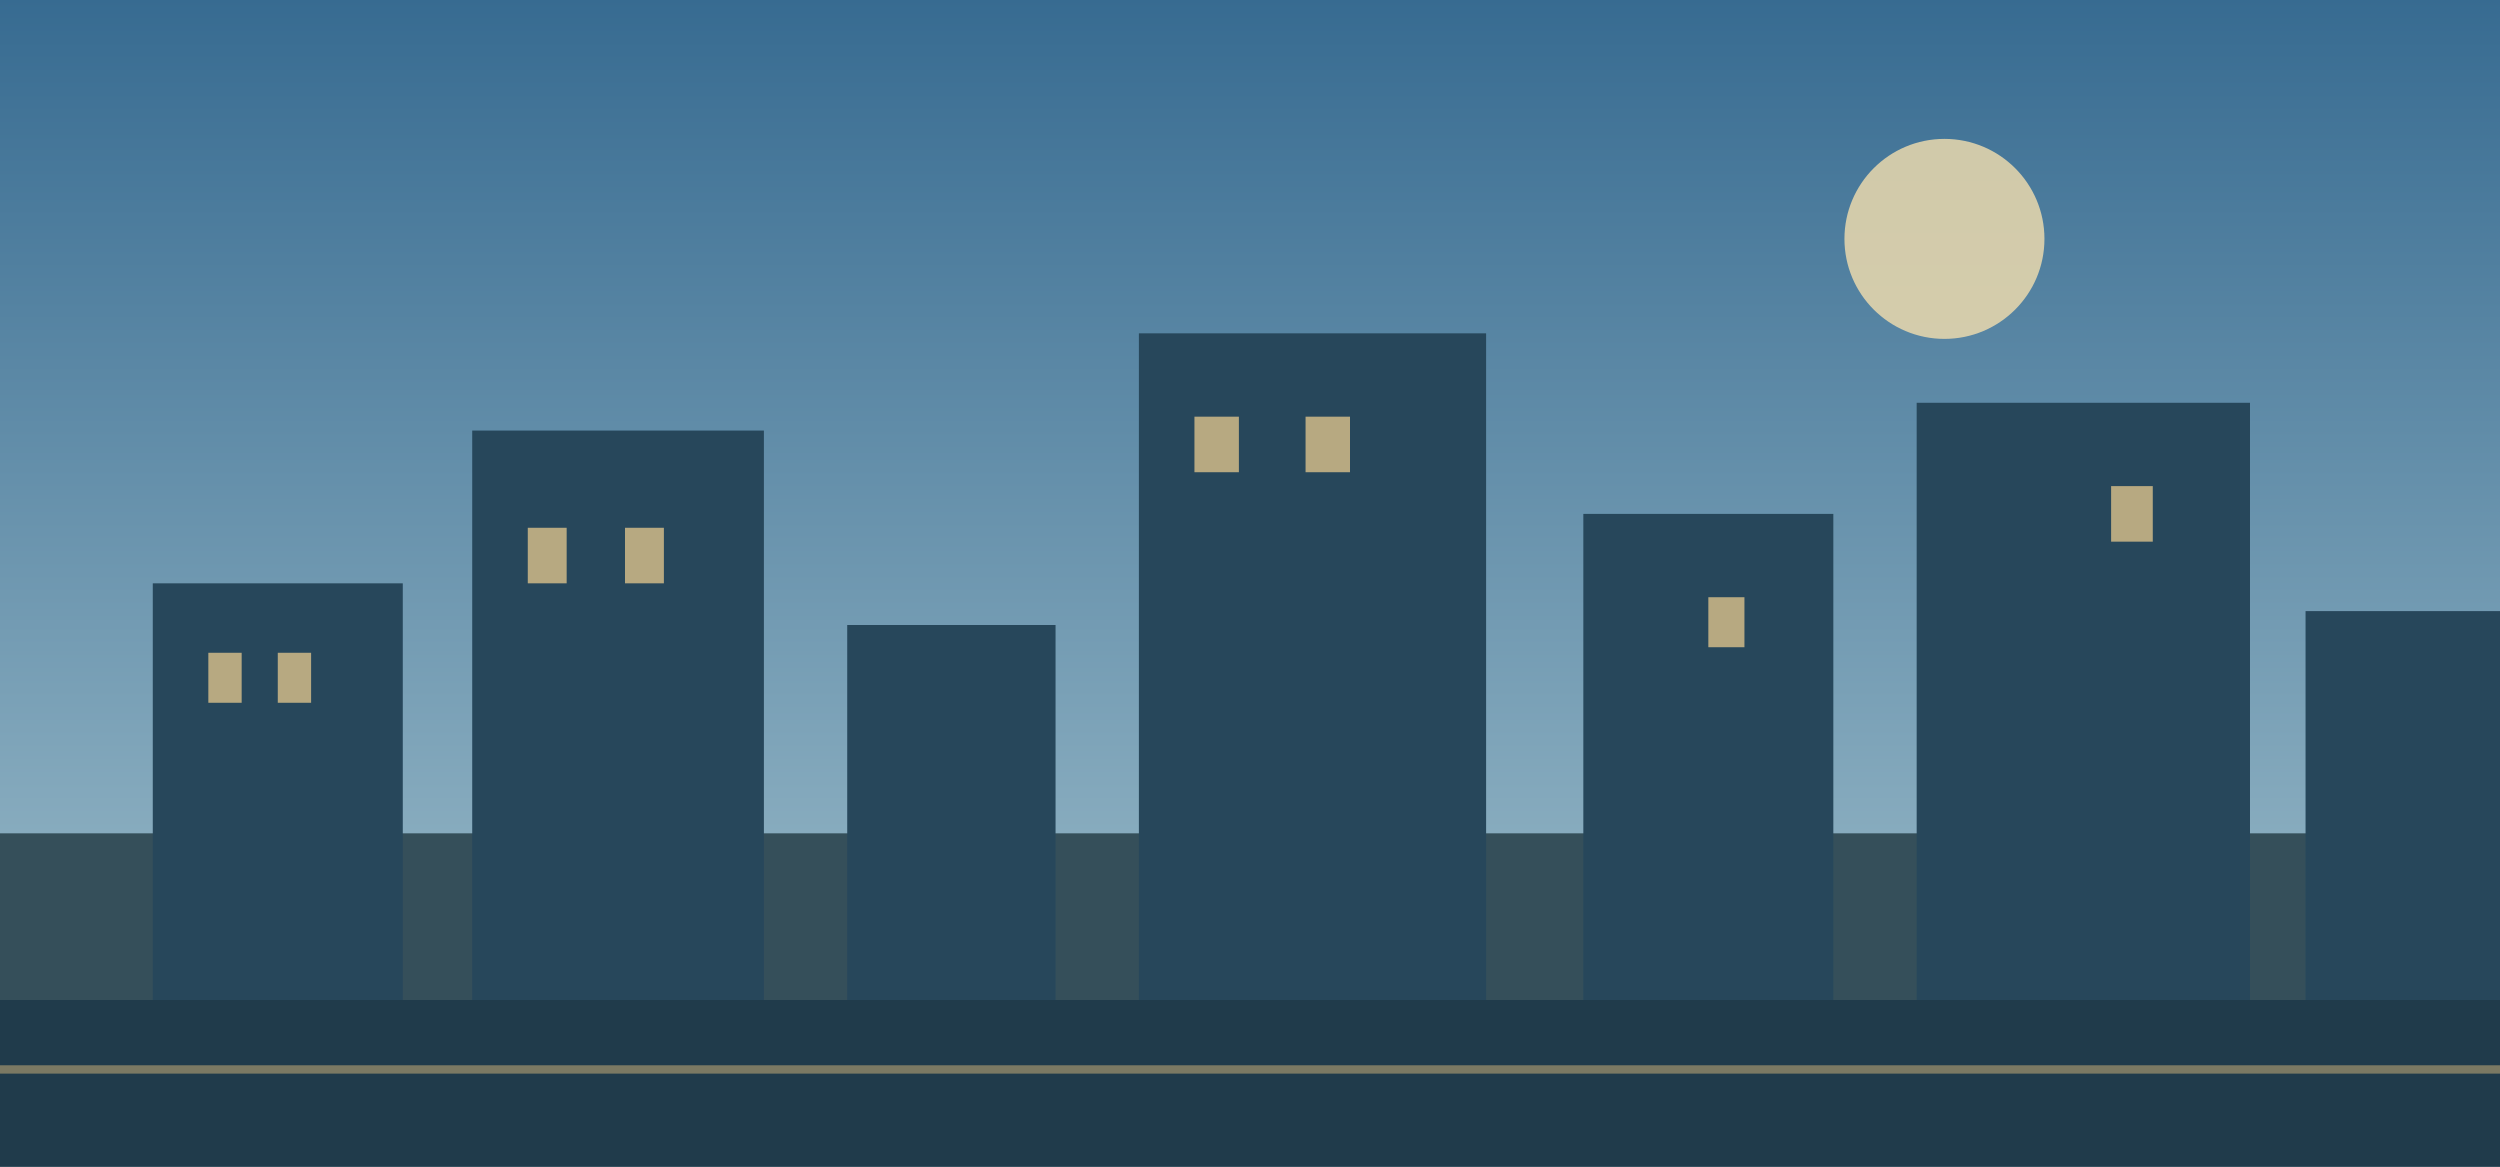
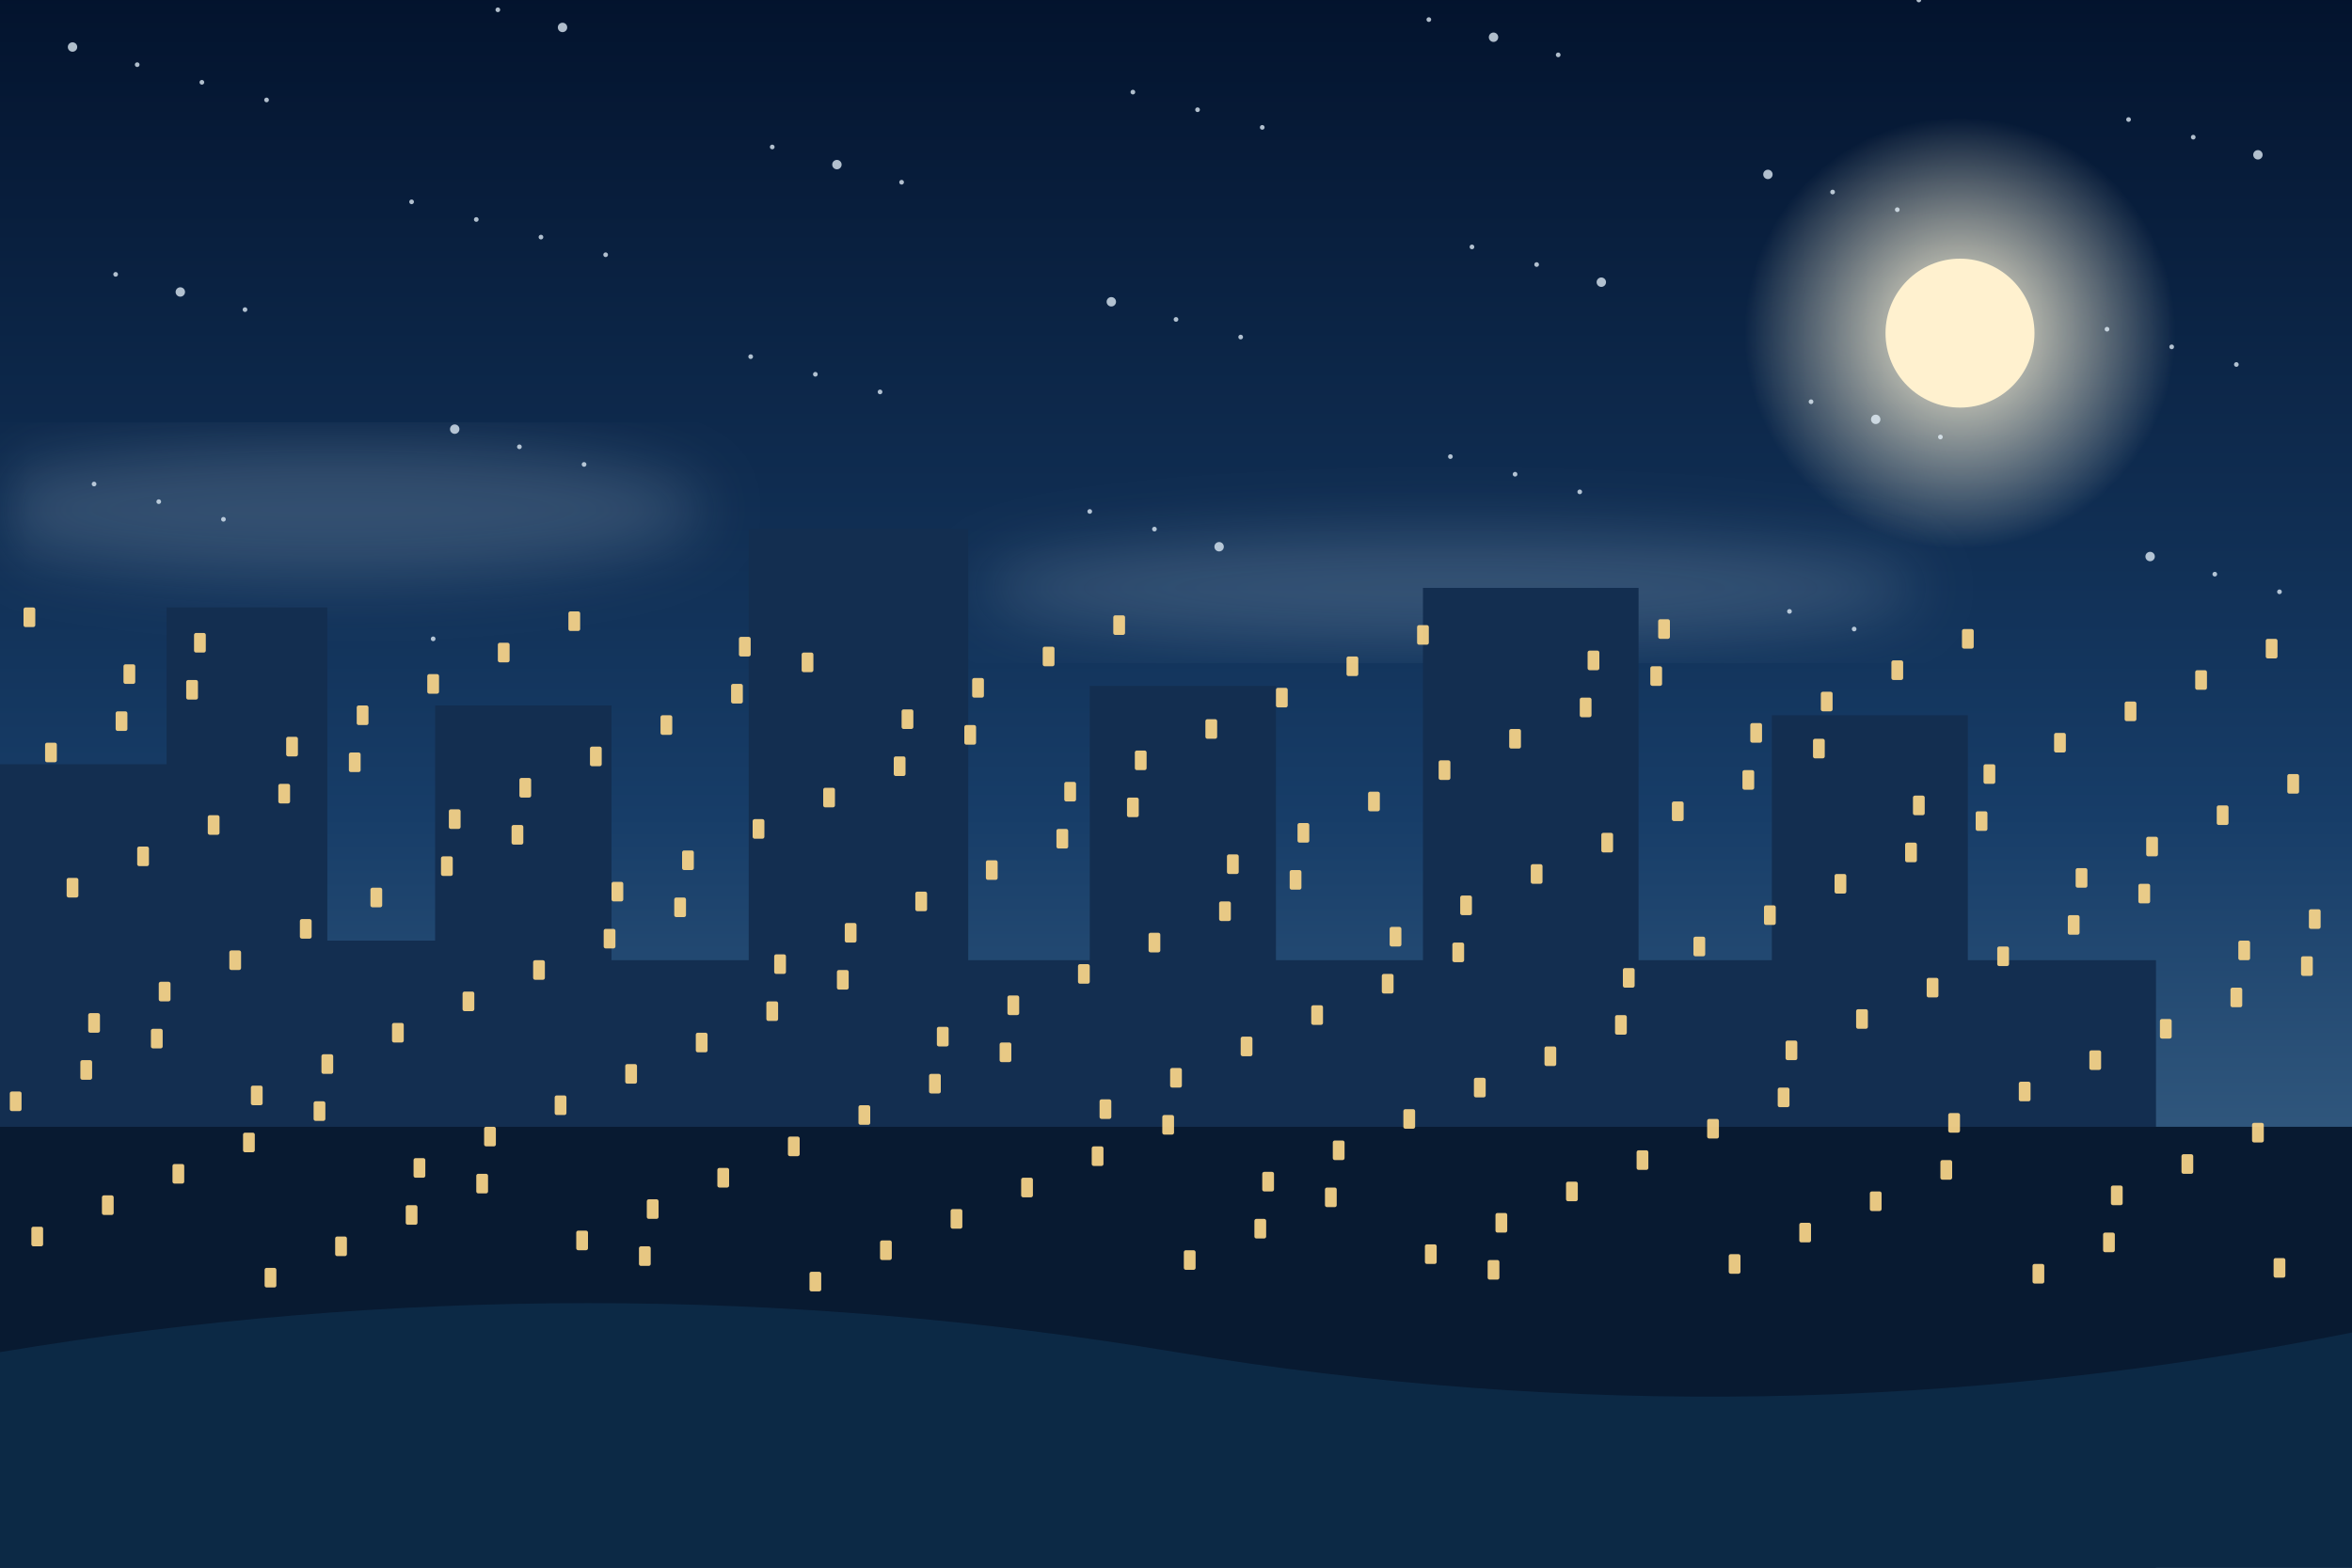
- <svg xmlns="http://www.w3.org/2000/svg" viewBox="0 0 900 420" preserveAspectRatio="xMidYMid slice">
+ <svg xmlns="http://www.w3.org/2000/svg" viewBox="0 0 1200 800" preserveAspectRatio="xMidYMid slice">
  <defs>
    <linearGradient id="sky" x2="0" y2="1">
-       <stop stop-color="#376b91" />
-       <stop offset="1" stop-color="#a7c5d0" />
+       <stop stop-color="#03132d" />
+       <stop offset=".52" stop-color="#173d68" />
+       <stop offset="1" stop-color="#527a99" />
    </linearGradient>
-     <linearGradient id="water" x2="0" y2="1">
-       <stop stop-color="#277b9a" />
-       <stop offset="1" stop-color="#123e61" />
+     <linearGradient id="front" x2="0" y2="1">
+       <stop stop-color="#315b7d" />
+       <stop offset="1" stop-color="#081d36" />
    </linearGradient>
-     <linearGradient id="land" x2="0" y2="1">
-       <stop stop-color="#527b72" />
-       <stop offset="1" stop-color="#203d42" />
-     </linearGradient>
+     <radialGradient id="moon">
+       <stop stop-color="#fff6d9" />
+       <stop offset="1" stop-color="#fff6d9" stop-opacity="0" />
+     </radialGradient>
+     <filter id="blur">
+       <feGaussianBlur stdDeviation="16" />
+     </filter>
  </defs>
-   <rect width="900" height="420" fill="url(#sky)" />
-   <circle cx="700" cy="86" r="36" fill="#f4dfae" opacity=".8" />
-   <path d="M0 300h900v120H0Z" fill="#354f5a" />
-   <g fill="#27475b">
-     <path d="M55 210h90v150H55zM170 155h105v205H170zM305 225h75v135h-75zM410 120h125v240H410zM570 185h90v175h-90zM690 145h120v215H690zM830 220h70v140h-70z" />
+   <rect width="1200" height="800" fill="url(#sky)" />
+   <circle cx="1000" cy="170" r="110" fill="url(#moon)" />
+   <circle cx="1000" cy="170" r="38" fill="#fff1cf" />
+   <circle cx="37" cy="24" r="2.4" fill="#e9f5ff" opacity=".75" />
+   <circle cx="210" cy="103" r="1.2" fill="#e9f5ff" opacity=".75" />
+   <circle cx="383" cy="182" r="1.2" fill="#e9f5ff" opacity=".75" />
+   <circle cx="556" cy="261" r="1.2" fill="#e9f5ff" opacity=".75" />
+   <circle cx="729" cy="10" r="1.2" fill="#e9f5ff" opacity=".75" />
+   <circle cx="902" cy="89" r="2.4" fill="#e9f5ff" opacity=".75" />
+   <circle cx="1075" cy="168" r="1.2" fill="#e9f5ff" opacity=".75" />
+   <circle cx="48" cy="247" r="1.2" fill="#e9f5ff" opacity=".75" />
+   <circle cx="221" cy="326" r="1.2" fill="#e9f5ff" opacity=".75" />
+   <circle cx="394" cy="75" r="1.2" fill="#e9f5ff" opacity=".75" />
+   <circle cx="567" cy="154" r="2.4" fill="#e9f5ff" opacity=".75" />
+   <circle cx="740" cy="233" r="1.2" fill="#e9f5ff" opacity=".75" />
+   <circle cx="913" cy="312" r="1.2" fill="#e9f5ff" opacity=".75" />
+   <circle cx="1086" cy="61" r="1.2" fill="#e9f5ff" opacity=".75" />
+   <circle cx="59" cy="140" r="1.2" fill="#e9f5ff" opacity=".75" />
+   <circle cx="232" cy="219" r="2.4" fill="#e9f5ff" opacity=".75" />
+   <circle cx="405" cy="298" r="1.2" fill="#e9f5ff" opacity=".75" />
+   <circle cx="578" cy="47" r="1.2" fill="#e9f5ff" opacity=".75" />
+   <circle cx="751" cy="126" r="1.2" fill="#e9f5ff" opacity=".75" />
+   <circle cx="924" cy="205" r="1.2" fill="#e9f5ff" opacity=".75" />
+   <circle cx="1097" cy="284" r="2.4" fill="#e9f5ff" opacity=".75" />
+   <circle cx="70" cy="33" r="1.2" fill="#e9f5ff" opacity=".75" />
+   <circle cx="243" cy="112" r="1.2" fill="#e9f5ff" opacity=".75" />
+   <circle cx="416" cy="191" r="1.2" fill="#e9f5ff" opacity=".75" />
+   <circle cx="589" cy="270" r="1.2" fill="#e9f5ff" opacity=".75" />
+   <circle cx="762" cy="19" r="2.4" fill="#e9f5ff" opacity=".75" />
+   <circle cx="935" cy="98" r="1.2" fill="#e9f5ff" opacity=".75" />
+   <circle cx="1108" cy="177" r="1.2" fill="#e9f5ff" opacity=".75" />
+   <circle cx="81" cy="256" r="1.2" fill="#e9f5ff" opacity=".75" />
+   <circle cx="254" cy="5" r="1.2" fill="#e9f5ff" opacity=".75" />
+   <circle cx="427" cy="84" r="2.4" fill="#e9f5ff" opacity=".75" />
+   <circle cx="600" cy="163" r="1.2" fill="#e9f5ff" opacity=".75" />
+   <circle cx="773" cy="242" r="1.2" fill="#e9f5ff" opacity=".75" />
+   <circle cx="946" cy="321" r="1.2" fill="#e9f5ff" opacity=".75" />
+   <circle cx="1119" cy="70" r="1.2" fill="#e9f5ff" opacity=".75" />
+   <circle cx="92" cy="149" r="2.4" fill="#e9f5ff" opacity=".75" />
+   <circle cx="265" cy="228" r="1.2" fill="#e9f5ff" opacity=".75" />
+   <circle cx="438" cy="307" r="1.2" fill="#e9f5ff" opacity=".75" />
+   <circle cx="611" cy="56" r="1.2" fill="#e9f5ff" opacity=".75" />
+   <circle cx="784" cy="135" r="1.2" fill="#e9f5ff" opacity=".75" />
+   <circle cx="957" cy="214" r="2.4" fill="#e9f5ff" opacity=".75" />
+   <circle cx="1130" cy="293" r="1.2" fill="#e9f5ff" opacity=".75" />
+   <circle cx="103" cy="42" r="1.2" fill="#e9f5ff" opacity=".75" />
+   <circle cx="276" cy="121" r="1.2" fill="#e9f5ff" opacity=".75" />
+   <circle cx="449" cy="200" r="1.2" fill="#e9f5ff" opacity=".75" />
+   <circle cx="622" cy="279" r="2.4" fill="#e9f5ff" opacity=".75" />
+   <circle cx="795" cy="28" r="1.2" fill="#e9f5ff" opacity=".75" />
+   <circle cx="968" cy="107" r="1.2" fill="#e9f5ff" opacity=".75" />
+   <circle cx="1141" cy="186" r="1.2" fill="#e9f5ff" opacity=".75" />
+   <circle cx="114" cy="265" r="1.2" fill="#e9f5ff" opacity=".75" />
+   <circle cx="287" cy="14" r="2.4" fill="#e9f5ff" opacity=".75" />
+   <circle cx="460" cy="93" r="1.2" fill="#e9f5ff" opacity=".75" />
+   <circle cx="633" cy="172" r="1.2" fill="#e9f5ff" opacity=".75" />
+   <circle cx="806" cy="251" r="1.2" fill="#e9f5ff" opacity=".75" />
+   <circle cx="979" cy="0" r="1.2" fill="#e9f5ff" opacity=".75" />
+   <circle cx="1152" cy="79" r="2.4" fill="#e9f5ff" opacity=".75" />
+   <circle cx="125" cy="158" r="1.2" fill="#e9f5ff" opacity=".75" />
+   <circle cx="298" cy="237" r="1.2" fill="#e9f5ff" opacity=".75" />
+   <circle cx="471" cy="316" r="1.2" fill="#e9f5ff" opacity=".75" />
+   <circle cx="644" cy="65" r="1.2" fill="#e9f5ff" opacity=".75" />
+   <circle cx="817" cy="144" r="2.4" fill="#e9f5ff" opacity=".75" />
+   <circle cx="990" cy="223" r="1.2" fill="#e9f5ff" opacity=".75" />
+   <circle cx="1163" cy="302" r="1.2" fill="#e9f5ff" opacity=".75" />
+   <circle cx="136" cy="51" r="1.2" fill="#e9f5ff" opacity=".75" />
+   <circle cx="309" cy="130" r="1.2" fill="#e9f5ff" opacity=".75" />
+   <g fill="#d5e8f7" opacity=".18" filter="url(#blur)">
+     <ellipse cx="170" cy="260" rx="190" ry="34" />
+     <ellipse cx="740" cy="300" rx="240" ry="28" />
  </g>
-   <g fill="#e7c98d" opacity=".75">
-     <path d="M75 235h12v18H75zm25 0h12v18h-12zm90-45h14v20h-14zm35 0h14v20h-14zm205-40h16v20h-16zm40 0h16v20h-16zm145 65h13v18h-13zm145-40h15v20h-15z" />
+   <path d="M0 490V390h85v-80h82v170h55V360h90v130h70V270h112v220h62V350h95v140h75V300h110v190h68V365h100v125h96v310H0Z" fill="#132e50" />
+   <path d="M0 575H1200V800H0Z" fill="#081a31" />
+   <g fill="#ffd98b">
+     <rect x="12" y="310" width="6" height="10" rx="1" opacity=".9" />
+     <rect x="95" y="347" width="6" height="10" rx="1" opacity=".9" />
+     <rect x="178" y="384" width="6" height="10" rx="1" opacity=".9" />
+     <rect x="261" y="421" width="6" height="10" rx="1" opacity=".9" />
+     <rect x="344" y="458" width="6" height="10" rx="1" opacity=".9" />
+     <rect x="427" y="495" width="6" height="10" rx="1" opacity=".9" />
+     <rect x="510" y="532" width="6" height="10" rx="1" opacity=".9" />
+     <rect x="593" y="569" width="6" height="10" rx="1" opacity=".9" />
+     <rect x="676" y="606" width="6" height="10" rx="1" opacity=".9" />
+     <rect x="759" y="643" width="6" height="10" rx="1" opacity=".9" />
+     <rect x="842" y="340" width="6" height="10" rx="1" opacity=".9" />
+     <rect x="925" y="377" width="6" height="10" rx="1" opacity=".9" />
+     <rect x="1008" y="414" width="6" height="10" rx="1" opacity=".9" />
+     <rect x="1091" y="451" width="6" height="10" rx="1" opacity=".9" />
+     <rect x="1174" y="488" width="6" height="10" rx="1" opacity=".9" />
+     <rect x="77" y="525" width="6" height="10" rx="1" opacity=".9" />
+     <rect x="160" y="562" width="6" height="10" rx="1" opacity=".9" />
+     <rect x="243" y="599" width="6" height="10" rx="1" opacity=".9" />
+     <rect x="326" y="636" width="6" height="10" rx="1" opacity=".9" />
+     <rect x="409" y="333" width="6" height="10" rx="1" opacity=".9" />
+     <rect x="492" y="370" width="6" height="10" rx="1" opacity=".9" />
+     <rect x="575" y="407" width="6" height="10" rx="1" opacity=".9" />
+     <rect x="658" y="444" width="6" height="10" rx="1" opacity=".9" />
+     <rect x="741" y="481" width="6" height="10" rx="1" opacity=".9" />
+     <rect x="824" y="518" width="6" height="10" rx="1" opacity=".9" />
+     <rect x="907" y="555" width="6" height="10" rx="1" opacity=".9" />
+     <rect x="990" y="592" width="6" height="10" rx="1" opacity=".9" />
+     <rect x="1073" y="629" width="6" height="10" rx="1" opacity=".9" />
+     <rect x="1156" y="326" width="6" height="10" rx="1" opacity=".9" />
+     <rect x="59" y="363" width="6" height="10" rx="1" opacity=".9" />
+     <rect x="142" y="400" width="6" height="10" rx="1" opacity=".9" />
+     <rect x="225" y="437" width="6" height="10" rx="1" opacity=".9" />
+     <rect x="308" y="474" width="6" height="10" rx="1" opacity=".9" />
+     <rect x="391" y="511" width="6" height="10" rx="1" opacity=".9" />
+     <rect x="474" y="548" width="6" height="10" rx="1" opacity=".9" />
+     <rect x="557" y="585" width="6" height="10" rx="1" opacity=".9" />
+     <rect x="640" y="622" width="6" height="10" rx="1" opacity=".9" />
+     <rect x="723" y="319" width="6" height="10" rx="1" opacity=".9" />
+     <rect x="806" y="356" width="6" height="10" rx="1" opacity=".9" />
+     <rect x="889" y="393" width="6" height="10" rx="1" opacity=".9" />
+     <rect x="972" y="430" width="6" height="10" rx="1" opacity=".9" />
+     <rect x="1055" y="467" width="6" height="10" rx="1" opacity=".9" />
+     <rect x="1138" y="504" width="6" height="10" rx="1" opacity=".9" />
+     <rect x="41" y="541" width="6" height="10" rx="1" opacity=".9" />
+     <rect x="124" y="578" width="6" height="10" rx="1" opacity=".9" />
+     <rect x="207" y="615" width="6" height="10" rx="1" opacity=".9" />
+     <rect x="290" y="312" width="6" height="10" rx="1" opacity=".9" />
+     <rect x="373" y="349" width="6" height="10" rx="1" opacity=".9" />
+     <rect x="456" y="386" width="6" height="10" rx="1" opacity=".9" />
+     <rect x="539" y="423" width="6" height="10" rx="1" opacity=".9" />
+     <rect x="622" y="460" width="6" height="10" rx="1" opacity=".9" />
+     <rect x="705" y="497" width="6" height="10" rx="1" opacity=".9" />
+     <rect x="788" y="534" width="6" height="10" rx="1" opacity=".9" />
+     <rect x="871" y="571" width="6" height="10" rx="1" opacity=".9" />
+     <rect x="954" y="608" width="6" height="10" rx="1" opacity=".9" />
+     <rect x="1037" y="645" width="6" height="10" rx="1" opacity=".9" />
+     <rect x="1120" y="342" width="6" height="10" rx="1" opacity=".9" />
+     <rect x="23" y="379" width="6" height="10" rx="1" opacity=".9" />
+     <rect x="106" y="416" width="6" height="10" rx="1" opacity=".9" />
+     <rect x="189" y="453" width="6" height="10" rx="1" opacity=".9" />
+     <rect x="272" y="490" width="6" height="10" rx="1" opacity=".9" />
+     <rect x="355" y="527" width="6" height="10" rx="1" opacity=".9" />
+     <rect x="438" y="564" width="6" height="10" rx="1" opacity=".9" />
+     <rect x="521" y="601" width="6" height="10" rx="1" opacity=".9" />
+     <rect x="604" y="638" width="6" height="10" rx="1" opacity=".9" />
+     <rect x="687" y="335" width="6" height="10" rx="1" opacity=".9" />
+     <rect x="770" y="372" width="6" height="10" rx="1" opacity=".9" />
+     <rect x="853" y="409" width="6" height="10" rx="1" opacity=".9" />
+     <rect x="936" y="446" width="6" height="10" rx="1" opacity=".9" />
+     <rect x="1019" y="483" width="6" height="10" rx="1" opacity=".9" />
+     <rect x="1102" y="520" width="6" height="10" rx="1" opacity=".9" />
+     <rect x="5" y="557" width="6" height="10" rx="1" opacity=".9" />
+     <rect x="88" y="594" width="6" height="10" rx="1" opacity=".9" />
+     <rect x="171" y="631" width="6" height="10" rx="1" opacity=".9" />
+     <rect x="254" y="328" width="6" height="10" rx="1" opacity=".9" />
+     <rect x="337" y="365" width="6" height="10" rx="1" opacity=".9" />
+     <rect x="420" y="402" width="6" height="10" rx="1" opacity=".9" />
+     <rect x="503" y="439" width="6" height="10" rx="1" opacity=".9" />
+     <rect x="586" y="476" width="6" height="10" rx="1" opacity=".9" />
+     <rect x="669" y="513" width="6" height="10" rx="1" opacity=".9" />
+     <rect x="752" y="550" width="6" height="10" rx="1" opacity=".9" />
+     <rect x="835" y="587" width="6" height="10" rx="1" opacity=".9" />
+     <rect x="918" y="624" width="6" height="10" rx="1" opacity=".9" />
+     <rect x="1001" y="321" width="6" height="10" rx="1" opacity=".9" />
+     <rect x="1084" y="358" width="6" height="10" rx="1" opacity=".9" />
+     <rect x="1167" y="395" width="6" height="10" rx="1" opacity=".9" />
+     <rect x="70" y="432" width="6" height="10" rx="1" opacity=".9" />
+     <rect x="153" y="469" width="6" height="10" rx="1" opacity=".9" />
+     <rect x="236" y="506" width="6" height="10" rx="1" opacity=".9" />
+     <rect x="319" y="543" width="6" height="10" rx="1" opacity=".9" />
+     <rect x="402" y="580" width="6" height="10" rx="1" opacity=".9" />
+     <rect x="485" y="617" width="6" height="10" rx="1" opacity=".9" />
+     <rect x="568" y="314" width="6" height="10" rx="1" opacity=".9" />
+     <rect x="651" y="351" width="6" height="10" rx="1" opacity=".9" />
+     <rect x="734" y="388" width="6" height="10" rx="1" opacity=".9" />
+     <rect x="817" y="425" width="6" height="10" rx="1" opacity=".9" />
+     <rect x="900" y="462" width="6" height="10" rx="1" opacity=".9" />
+     <rect x="983" y="499" width="6" height="10" rx="1" opacity=".9" />
+     <rect x="1066" y="536" width="6" height="10" rx="1" opacity=".9" />
+     <rect x="1149" y="573" width="6" height="10" rx="1" opacity=".9" />
+     <rect x="52" y="610" width="6" height="10" rx="1" opacity=".9" />
+     <rect x="135" y="647" width="6" height="10" rx="1" opacity=".9" />
+     <rect x="218" y="344" width="6" height="10" rx="1" opacity=".9" />
+     <rect x="301" y="381" width="6" height="10" rx="1" opacity=".9" />
+     <rect x="384" y="418" width="6" height="10" rx="1" opacity=".9" />
+     <rect x="467" y="455" width="6" height="10" rx="1" opacity=".9" />
+     <rect x="550" y="492" width="6" height="10" rx="1" opacity=".9" />
+     <rect x="633" y="529" width="6" height="10" rx="1" opacity=".9" />
+     <rect x="716" y="566" width="6" height="10" rx="1" opacity=".9" />
+     <rect x="799" y="603" width="6" height="10" rx="1" opacity=".9" />
+     <rect x="882" y="640" width="6" height="10" rx="1" opacity=".9" />
+     <rect x="965" y="337" width="6" height="10" rx="1" opacity=".9" />
+     <rect x="1048" y="374" width="6" height="10" rx="1" opacity=".9" />
+     <rect x="1131" y="411" width="6" height="10" rx="1" opacity=".9" />
+     <rect x="34" y="448" width="6" height="10" rx="1" opacity=".9" />
+     <rect x="117" y="485" width="6" height="10" rx="1" opacity=".9" />
+     <rect x="200" y="522" width="6" height="10" rx="1" opacity=".9" />
+     <rect x="283" y="559" width="6" height="10" rx="1" opacity=".9" />
+     <rect x="366" y="596" width="6" height="10" rx="1" opacity=".9" />
+     <rect x="449" y="633" width="6" height="10" rx="1" opacity=".9" />
+     <rect x="532" y="330" width="6" height="10" rx="1" opacity=".9" />
+     <rect x="615" y="367" width="6" height="10" rx="1" opacity=".9" />
+     <rect x="698" y="404" width="6" height="10" rx="1" opacity=".9" />
+     <rect x="781" y="441" width="6" height="10" rx="1" opacity=".9" />
+     <rect x="864" y="478" width="6" height="10" rx="1" opacity=".9" />
+     <rect x="947" y="515" width="6" height="10" rx="1" opacity=".9" />
+     <rect x="1030" y="552" width="6" height="10" rx="1" opacity=".9" />
+     <rect x="1113" y="589" width="6" height="10" rx="1" opacity=".9" />
+     <rect x="16" y="626" width="6" height="10" rx="1" opacity=".9" />
+     <rect x="99" y="323" width="6" height="10" rx="1" opacity=".9" />
+     <rect x="182" y="360" width="6" height="10" rx="1" opacity=".9" />
+     <rect x="265" y="397" width="6" height="10" rx="1" opacity=".9" />
+     <rect x="348" y="434" width="6" height="10" rx="1" opacity=".9" />
+     <rect x="431" y="471" width="6" height="10" rx="1" opacity=".9" />
+     <rect x="514" y="508" width="6" height="10" rx="1" opacity=".9" />
+     <rect x="597" y="545" width="6" height="10" rx="1" opacity=".9" />
+     <rect x="680" y="582" width="6" height="10" rx="1" opacity=".9" />
+     <rect x="763" y="619" width="6" height="10" rx="1" opacity=".9" />
+     <rect x="846" y="316" width="6" height="10" rx="1" opacity=".9" />
+     <rect x="929" y="353" width="6" height="10" rx="1" opacity=".9" />
+     <rect x="1012" y="390" width="6" height="10" rx="1" opacity=".9" />
+     <rect x="1095" y="427" width="6" height="10" rx="1" opacity=".9" />
+     <rect x="1178" y="464" width="6" height="10" rx="1" opacity=".9" />
+     <rect x="81" y="501" width="6" height="10" rx="1" opacity=".9" />
+     <rect x="164" y="538" width="6" height="10" rx="1" opacity=".9" />
+     <rect x="247" y="575" width="6" height="10" rx="1" opacity=".9" />
+     <rect x="330" y="612" width="6" height="10" rx="1" opacity=".9" />
+     <rect x="413" y="649" width="6" height="10" rx="1" opacity=".9" />
+     <rect x="496" y="346" width="6" height="10" rx="1" opacity=".9" />
+     <rect x="579" y="383" width="6" height="10" rx="1" opacity=".9" />
+     <rect x="662" y="420" width="6" height="10" rx="1" opacity=".9" />
+     <rect x="745" y="457" width="6" height="10" rx="1" opacity=".9" />
+     <rect x="828" y="494" width="6" height="10" rx="1" opacity=".9" />
+     <rect x="911" y="531" width="6" height="10" rx="1" opacity=".9" />
+     <rect x="994" y="568" width="6" height="10" rx="1" opacity=".9" />
+     <rect x="1077" y="605" width="6" height="10" rx="1" opacity=".9" />
+     <rect x="1160" y="642" width="6" height="10" rx="1" opacity=".9" />
+     <rect x="63" y="339" width="6" height="10" rx="1" opacity=".9" />
+     <rect x="146" y="376" width="6" height="10" rx="1" opacity=".9" />
+     <rect x="229" y="413" width="6" height="10" rx="1" opacity=".9" />
+     <rect x="312" y="450" width="6" height="10" rx="1" opacity=".9" />
+     <rect x="395" y="487" width="6" height="10" rx="1" opacity=".9" />
+     <rect x="478" y="524" width="6" height="10" rx="1" opacity=".9" />
+     <rect x="561" y="561" width="6" height="10" rx="1" opacity=".9" />
+     <rect x="644" y="598" width="6" height="10" rx="1" opacity=".9" />
+     <rect x="727" y="635" width="6" height="10" rx="1" opacity=".9" />
+     <rect x="810" y="332" width="6" height="10" rx="1" opacity=".9" />
+     <rect x="893" y="369" width="6" height="10" rx="1" opacity=".9" />
+     <rect x="976" y="406" width="6" height="10" rx="1" opacity=".9" />
+     <rect x="1059" y="443" width="6" height="10" rx="1" opacity=".9" />
+     <rect x="1142" y="480" width="6" height="10" rx="1" opacity=".9" />
+     <rect x="45" y="517" width="6" height="10" rx="1" opacity=".9" />
+     <rect x="128" y="554" width="6" height="10" rx="1" opacity=".9" />
+     <rect x="211" y="591" width="6" height="10" rx="1" opacity=".9" />
+     <rect x="294" y="628" width="6" height="10" rx="1" opacity=".9" />
+     <rect x="377" y="325" width="6" height="10" rx="1" opacity=".9" />
+     <rect x="460" y="362" width="6" height="10" rx="1" opacity=".9" />
+     <rect x="543" y="399" width="6" height="10" rx="1" opacity=".9" />
+     <rect x="626" y="436" width="6" height="10" rx="1" opacity=".9" />
+     <rect x="709" y="473" width="6" height="10" rx="1" opacity=".9" />
  </g>
-   <path d="M0 360h900v60H0z" fill="#203b4b" />
-   <path d="M0 385h900" stroke="#d6b77b" stroke-width="3" opacity=".5" />
+   <path d="M0 690Q300 640 600 690T1200 680V800H0Z" fill="#0c2945" />
</svg>
